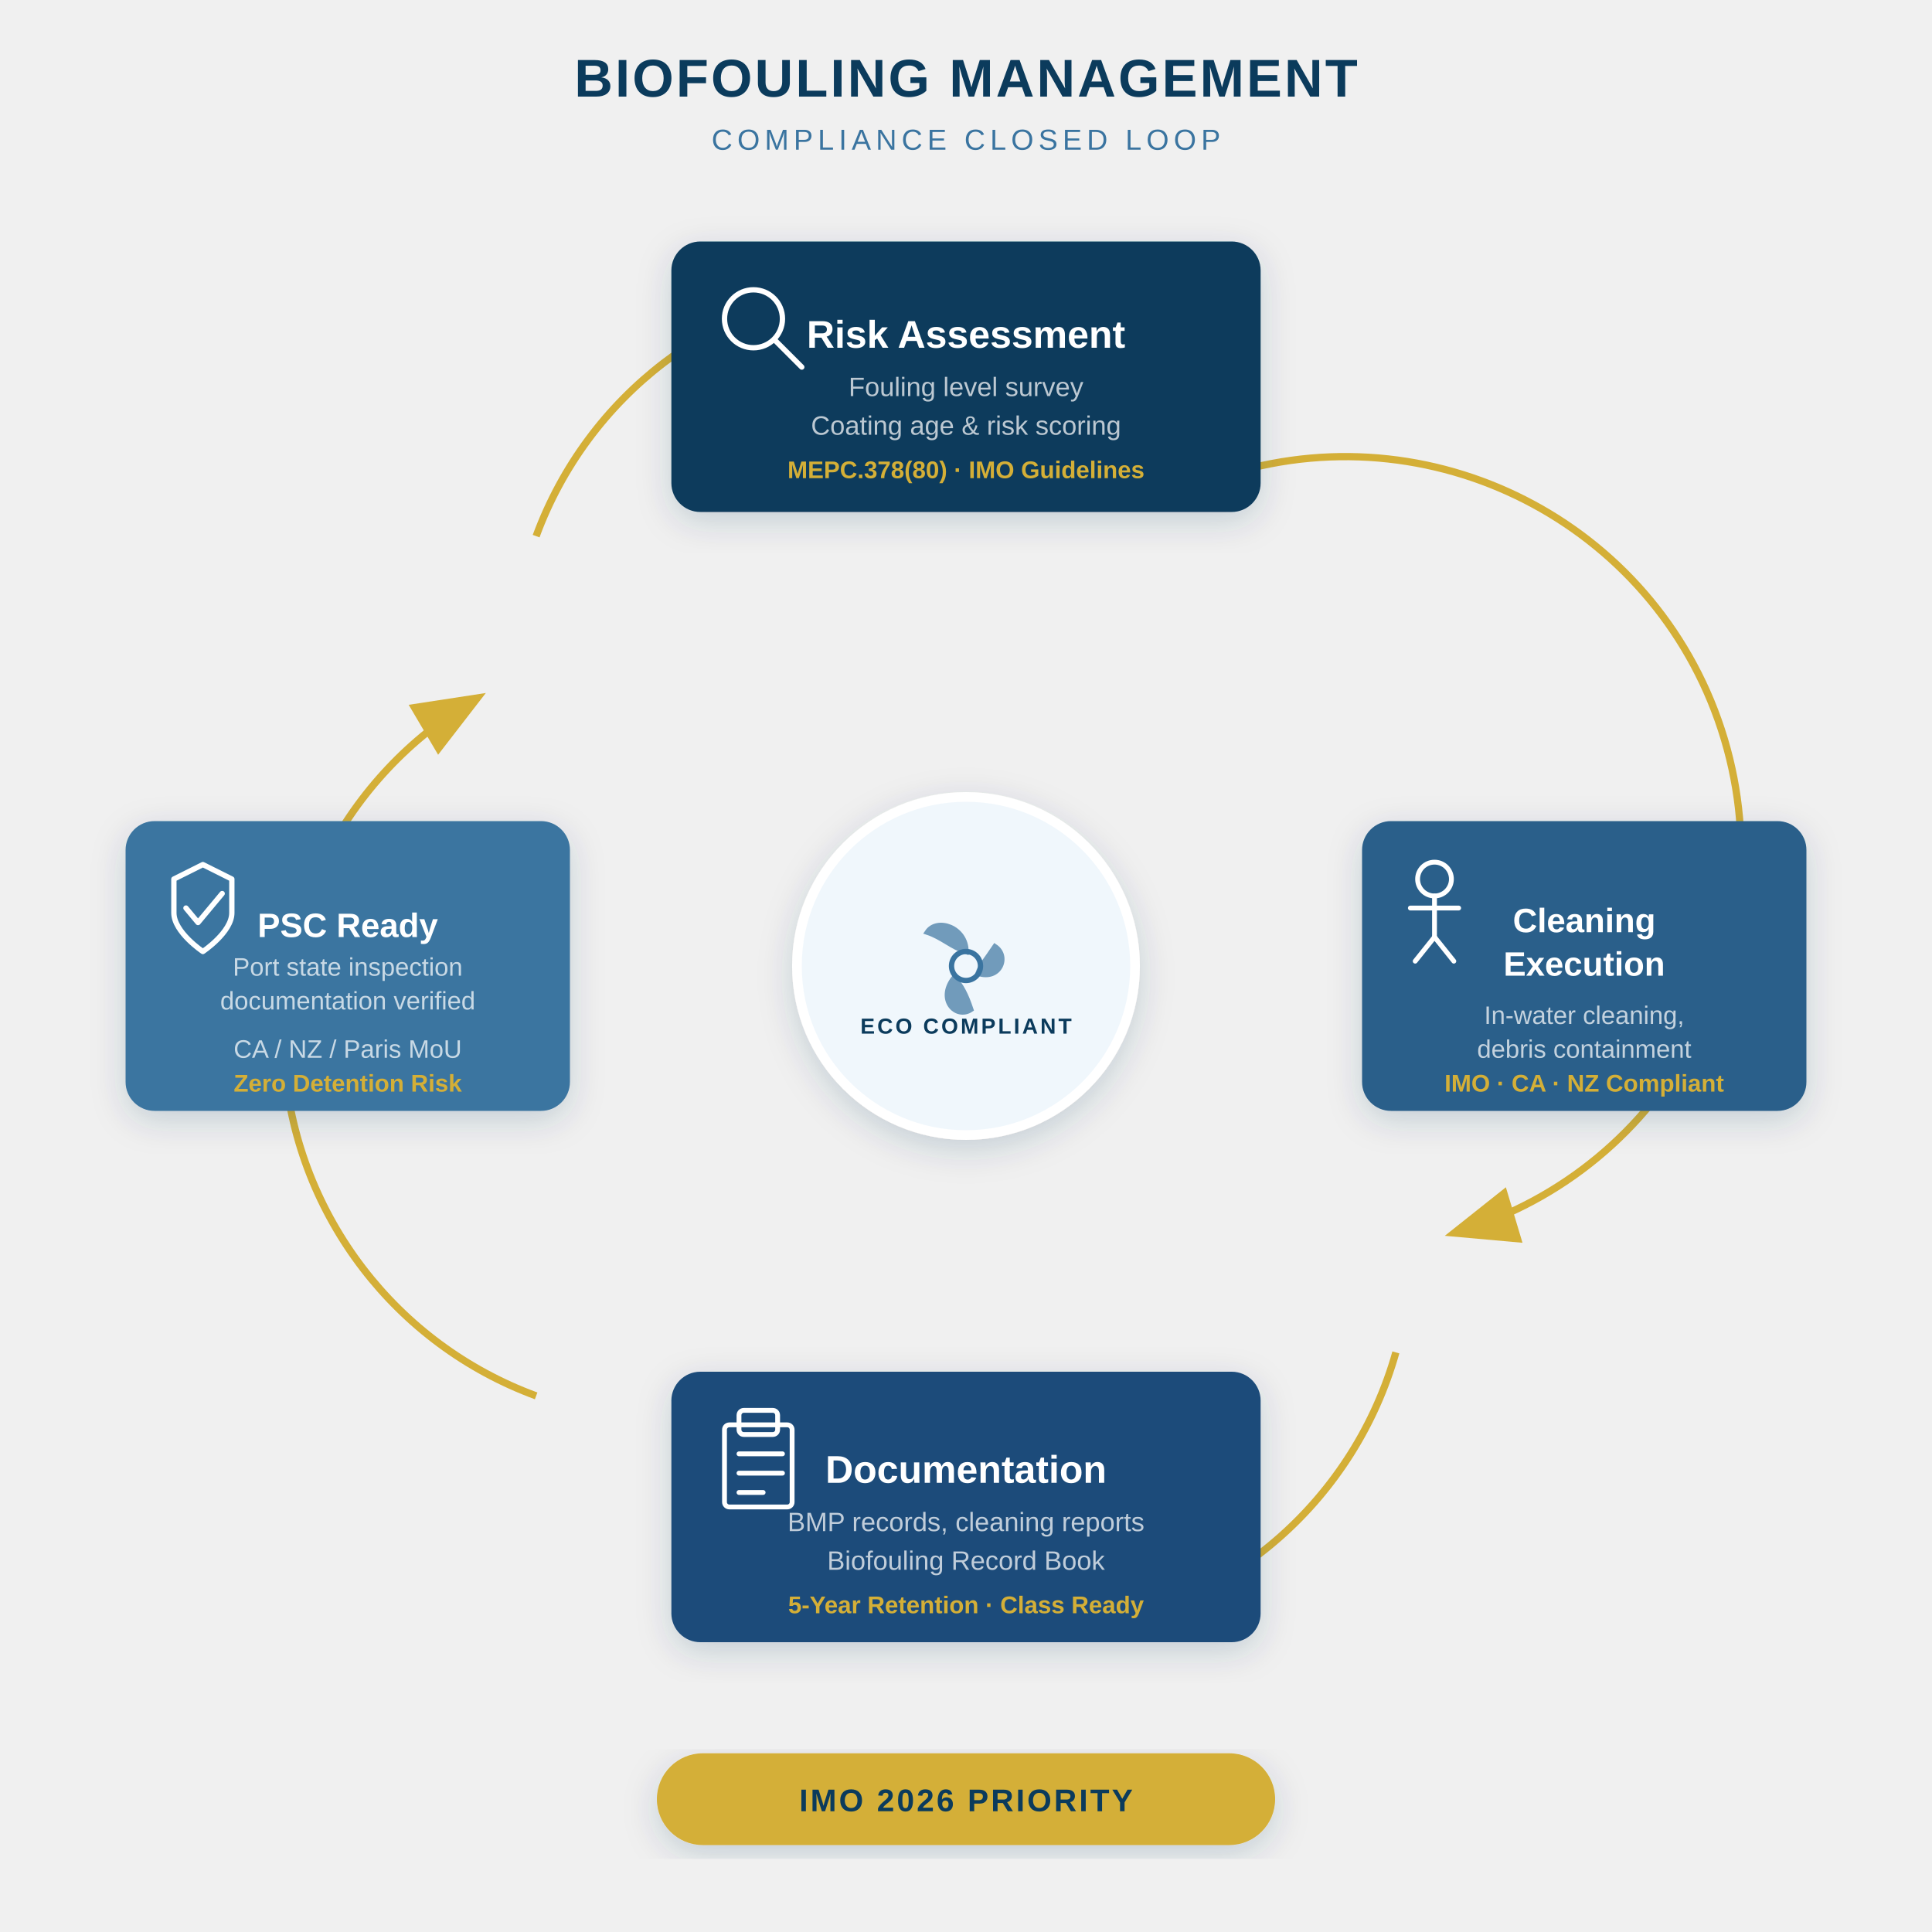
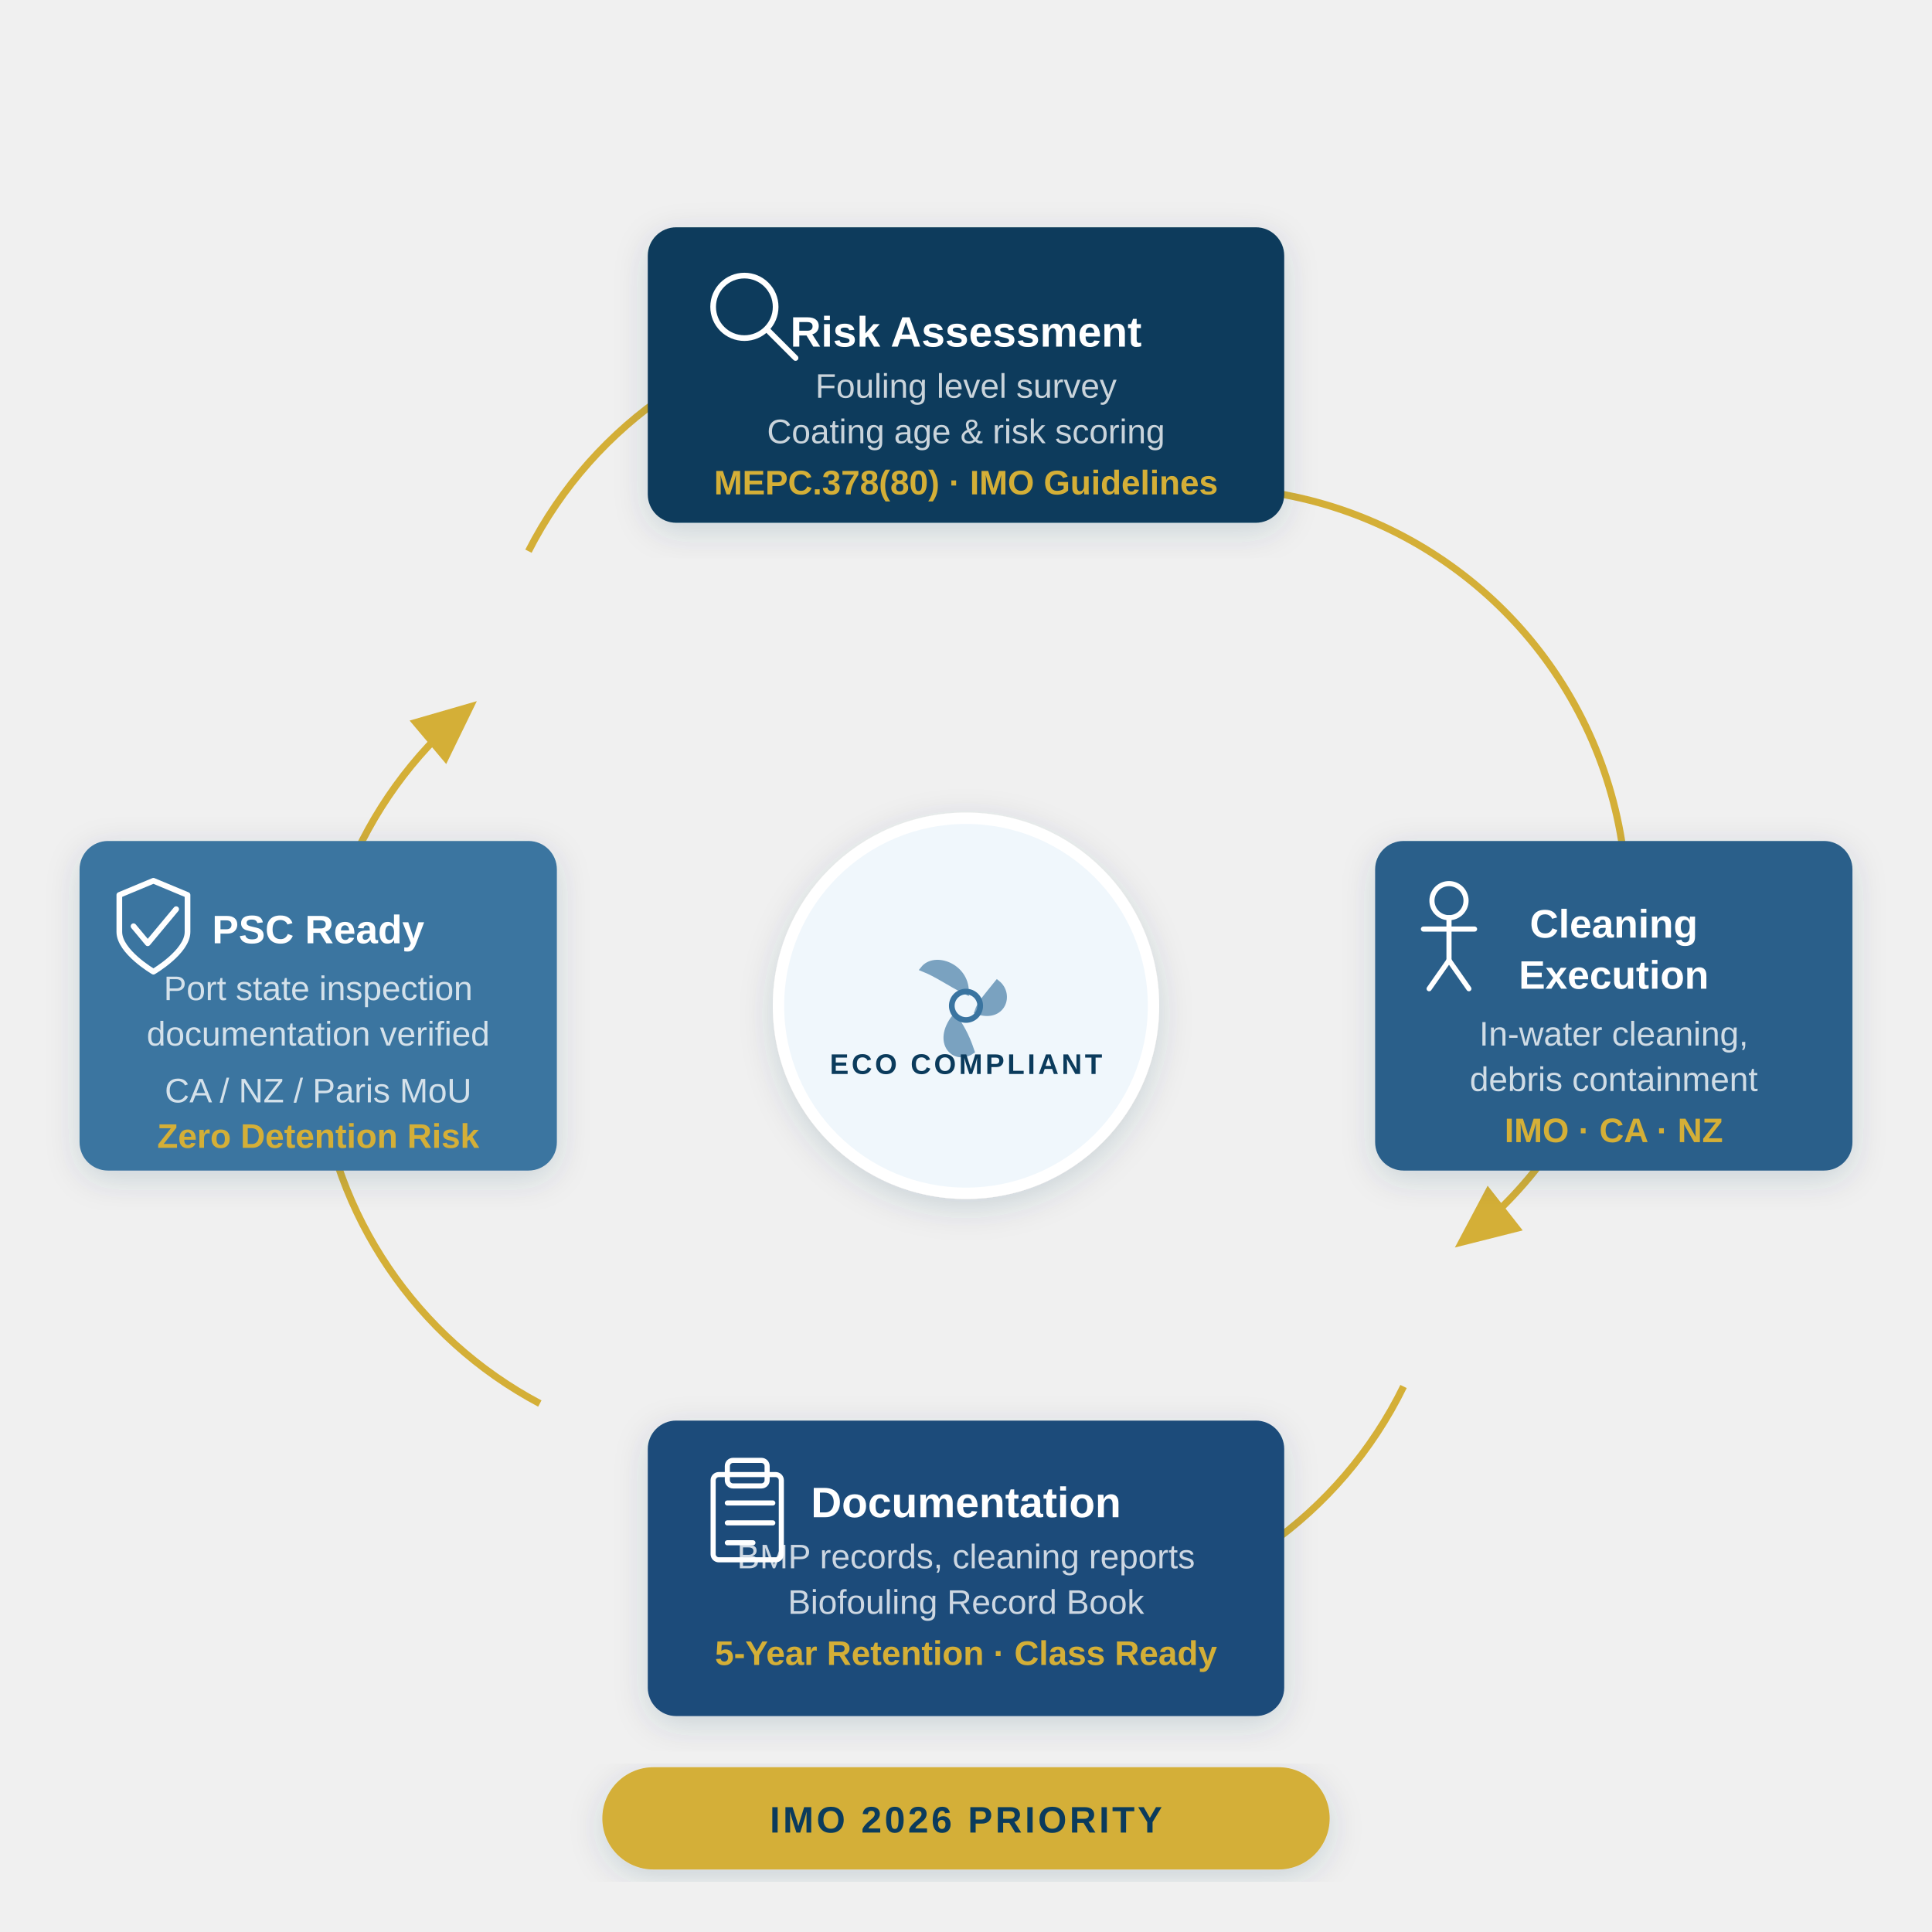
- <svg xmlns="http://www.w3.org/2000/svg" viewBox="0 0 800 800" width="800" height="800">
+ <svg xmlns="http://www.w3.org/2000/svg" viewBox="0 0 680 680" width="680" height="680">
  <defs>
-     <filter id="sh4" x="-15%" y="-15%" width="130%" height="130%">
-       <feDropShadow dx="0" dy="4" stdDeviation="7" flood-color="rgba(11,59,92,0.18)" />
+     <filter id="s" x="-12%" y="-12%" width="124%" height="124%">
+       <feDropShadow dx="0" dy="3" stdDeviation="6" flood-color="rgba(11,59,92,0.16)" />
    </filter>
-     <marker id="arr4" markerWidth="10" markerHeight="10" refX="8" refY="4" orient="auto">
-       <path d="M0,0 L0,8 L10,4 Z" fill="#D4AF37" />
+     <marker id="a" markerWidth="9" markerHeight="9" refX="7" refY="4" orient="auto">
+       <path d="M0,0 L0,8 L9,4 Z" fill="#D4AF37" />
    </marker>
  </defs>
-   <text x="400" y="40" text-anchor="middle" font-family="Arial,Helvetica,sans-serif" font-size="22" font-weight="700" fill="#0B3B5C" letter-spacing="1">
-     BIOFOULING MANAGEMENT
-   </text>
-   <text x="400" y="62" text-anchor="middle" font-family="Arial,Helvetica,sans-serif" font-size="12" fill="#3A74A0" letter-spacing="2">COMPLIANCE CLOSED LOOP</text>
-   <path d="M 510,196 A 160,160 0 0,1 604,510" fill="none" stroke="#D4AF37" stroke-width="3" marker-end="url(#arr4)" />
-   <path d="M 578,560 A 160,160 0 0,1 290,604" fill="none" stroke="#D4AF37" stroke-width="3" marker-end="url(#arr4)" />
-   <path d="M 222,578 A 160,160 0 0,1 196,290" fill="none" stroke="#D4AF37" stroke-width="3" marker-end="url(#arr4)" />
-   <path d="M 222,222 A 160,160 0 0,1 510,196" fill="none" stroke="#D4AF37" stroke-width="3" marker-end="url(#arr4)" />
-   <rect x="278" y="100" width="244" height="112" rx="12" fill="#0B3B5C" filter="url(#sh4)" />
-   <g transform="translate(296,116)" stroke="white" stroke-width="2.2" fill="none" stroke-linecap="round">
-     <circle cx="16" cy="16" r="12" />
-     <line x1="25" y1="25" x2="36" y2="36" />
+   <path d="M 436,172 A 148,148 0 0,1 516,436" fill="none" stroke="#D4AF37" stroke-width="2.5" marker-end="url(#a)" />
+   <path d="M 494,488 A 148,148 0 0,1 246,516" fill="none" stroke="#D4AF37" stroke-width="2.5" marker-end="url(#a)" />
+   <path d="M 190,494 A 148,148 0 0,1 164,250" fill="none" stroke="#D4AF37" stroke-width="2.5" marker-end="url(#a)" />
+   <path d="M 186,194 A 148,148 0 0,1 436,172" fill="none" stroke="#D4AF37" stroke-width="2.5" marker-end="url(#a)" />
+   <rect x="228" y="80" width="224" height="104" rx="10" fill="#0B3B5C" filter="url(#s)" />
+   <g transform="translate(248,94)" stroke="white" stroke-width="2" fill="none" stroke-linecap="round">
+     <circle cx="14" cy="14" r="11" />
+     <line x1="22" y1="22" x2="32" y2="32" />
  </g>
-   <text x="400" y="144" text-anchor="middle" font-family="Arial,Helvetica,sans-serif" font-size="16" font-weight="700" fill="white">Risk Assessment</text>
-   <text x="400" y="164" text-anchor="middle" font-family="Arial,Helvetica,sans-serif" font-size="11" fill="rgba(255,255,255,0.72)">Fouling level survey</text>
-   <text x="400" y="180" text-anchor="middle" font-family="Arial,Helvetica,sans-serif" font-size="11" fill="rgba(255,255,255,0.72)">Coating age &amp; risk scoring</text>
-   <text x="400" y="198" text-anchor="middle" font-family="Arial,Helvetica,sans-serif" font-size="10" font-weight="600" fill="#D4AF37">MEPC.378(80) · IMO Guidelines</text>
-   <rect x="564" y="340" width="184" height="120" rx="12" fill="#2A5F8A" filter="url(#sh4)" />
-   <g transform="translate(578,354)" stroke="white" stroke-width="2" fill="none" stroke-linecap="round">
-     <circle cx="16" cy="10" r="7" />
-     <line x1="16" y1="17" x2="16" y2="34" />
-     <line x1="6" y1="22" x2="26" y2="22" />
-     <line x1="16" y1="34" x2="8" y2="44" />
-     <line x1="16" y1="34" x2="24" y2="44" />
+   <text x="340" y="122" text-anchor="middle" font-family="Arial,Helvetica,sans-serif" font-size="15" font-weight="700" fill="white">Risk Assessment</text>
+   <text x="340" y="140" text-anchor="middle" font-family="Arial,Helvetica,sans-serif" font-size="12" fill="rgba(255,255,255,0.78)">Fouling level survey</text>
+   <text x="340" y="156" text-anchor="middle" font-family="Arial,Helvetica,sans-serif" font-size="12" fill="rgba(255,255,255,0.78)">Coating age &amp; risk scoring</text>
+   <text x="340" y="174" text-anchor="middle" font-family="Arial,Helvetica,sans-serif" font-size="12" font-weight="600" fill="#D4AF37">MEPC.378(80) · IMO Guidelines</text>
+   <rect x="484" y="296" width="168" height="116" rx="10" fill="#2A5F8A" filter="url(#s)" />
+   <g transform="translate(496,308)" stroke="white" stroke-width="1.8" fill="none" stroke-linecap="round">
+     <circle cx="14" cy="9" r="6" />
+     <line x1="14" y1="15" x2="14" y2="30" />
+     <line x1="5" y1="19" x2="23" y2="19" />
+     <line x1="14" y1="30" x2="7" y2="40" />
+     <line x1="14" y1="30" x2="21" y2="40" />
  </g>
-   <text x="656" y="386" text-anchor="middle" font-family="Arial,Helvetica,sans-serif" font-size="14" font-weight="700" fill="white">Cleaning</text>
-   <text x="656" y="404" text-anchor="middle" font-family="Arial,Helvetica,sans-serif" font-size="14" font-weight="700" fill="white">Execution</text>
-   <text x="656" y="424" text-anchor="middle" font-family="Arial,Helvetica,sans-serif" font-size="10.5" fill="rgba(255,255,255,0.72)">In-water cleaning,</text>
-   <text x="656" y="438" text-anchor="middle" font-family="Arial,Helvetica,sans-serif" font-size="10.5" fill="rgba(255,255,255,0.72)">debris containment</text>
-   <text x="656" y="452" text-anchor="middle" font-family="Arial,Helvetica,sans-serif" font-size="10" font-weight="600" fill="#D4AF37">IMO · CA · NZ Compliant</text>
-   <rect x="278" y="568" width="244" height="112" rx="12" fill="#1A4B7A" filter="url(#sh4)" />
-   <g transform="translate(296,584)" stroke="white" stroke-width="2" fill="none" stroke-linecap="round">
-     <rect x="4" y="6" width="28" height="34" rx="2" />
-     <rect x="10" y="0" width="16" height="10" rx="2" />
-     <line x1="10" y1="18" x2="28" y2="18" />
-     <line x1="10" y1="26" x2="28" y2="26" />
-     <line x1="10" y1="34" x2="20" y2="34" />
+   <text x="568" y="330" text-anchor="middle" font-family="Arial,Helvetica,sans-serif" font-size="14" font-weight="700" fill="white">Cleaning</text>
+   <text x="568" y="348" text-anchor="middle" font-family="Arial,Helvetica,sans-serif" font-size="14" font-weight="700" fill="white">Execution</text>
+   <text x="568" y="368" text-anchor="middle" font-family="Arial,Helvetica,sans-serif" font-size="12" fill="rgba(255,255,255,0.78)">In-water cleaning,</text>
+   <text x="568" y="384" text-anchor="middle" font-family="Arial,Helvetica,sans-serif" font-size="12" fill="rgba(255,255,255,0.78)">debris containment</text>
+   <text x="568" y="402" text-anchor="middle" font-family="Arial,Helvetica,sans-serif" font-size="12" font-weight="600" fill="#D4AF37">IMO · CA · NZ</text>
+   <rect x="228" y="500" width="224" height="104" rx="10" fill="#1A4B7A" filter="url(#s)" />
+   <g transform="translate(248,514)" stroke="white" stroke-width="1.8" fill="none" stroke-linecap="round">
+     <rect x="3" y="5" width="24" height="30" rx="2" />
+     <rect x="8" y="0" width="14" height="9" rx="2" />
+     <line x1="8" y1="15" x2="24" y2="15" />
+     <line x1="8" y1="22" x2="24" y2="22" />
+     <line x1="8" y1="29" x2="17" y2="29" />
  </g>
-   <text x="400" y="614" text-anchor="middle" font-family="Arial,Helvetica,sans-serif" font-size="16" font-weight="700" fill="white">Documentation</text>
-   <text x="400" y="634" text-anchor="middle" font-family="Arial,Helvetica,sans-serif" font-size="11" fill="rgba(255,255,255,0.72)">BMP records, cleaning reports</text>
-   <text x="400" y="650" text-anchor="middle" font-family="Arial,Helvetica,sans-serif" font-size="11" fill="rgba(255,255,255,0.72)">Biofouling Record Book</text>
-   <text x="400" y="668" text-anchor="middle" font-family="Arial,Helvetica,sans-serif" font-size="10" font-weight="600" fill="#D4AF37">5-Year Retention · Class Ready</text>
-   <rect x="52" y="340" width="184" height="120" rx="12" fill="#3A74A0" filter="url(#sh4)" />
-   <g transform="translate(68,356)" stroke="white" stroke-width="2.2" fill="none" stroke-linecap="round" stroke-linejoin="round">
-     <path d="M16,2 L28,8 L28,22 C28,30 16,38 16,38 C16,38 4,30 4,22 L4,8 Z" />
-     <polyline points="9,20 14,26 24,14" />
+   <text x="340" y="534" text-anchor="middle" font-family="Arial,Helvetica,sans-serif" font-size="15" font-weight="700" fill="white">Documentation</text>
+   <text x="340" y="552" text-anchor="middle" font-family="Arial,Helvetica,sans-serif" font-size="12" fill="rgba(255,255,255,0.78)">BMP records, cleaning reports</text>
+   <text x="340" y="568" text-anchor="middle" font-family="Arial,Helvetica,sans-serif" font-size="12" fill="rgba(255,255,255,0.78)">Biofouling Record Book</text>
+   <text x="340" y="586" text-anchor="middle" font-family="Arial,Helvetica,sans-serif" font-size="12" font-weight="600" fill="#D4AF37">5-Year Retention · Class Ready</text>
+   <rect x="28" y="296" width="168" height="116" rx="10" fill="#3A74A0" filter="url(#s)" />
+   <g transform="translate(40,308)" stroke="white" stroke-width="2" fill="none" stroke-linecap="round" stroke-linejoin="round">
+     <path d="M14,2 L26,7 L26,20 C26,27 14,34 14,34 C14,34 2,27 2,20 L2,7 Z" />
+     <polyline points="7,18 12,24 22,12" />
  </g>
-   <text x="144" y="388" text-anchor="middle" font-family="Arial,Helvetica,sans-serif" font-size="14" font-weight="700" fill="white">PSC Ready</text>
-   <text x="144" y="404" text-anchor="middle" font-family="Arial,Helvetica,sans-serif" font-size="10.5" fill="rgba(255,255,255,0.72)">Port state inspection</text>
-   <text x="144" y="418" text-anchor="middle" font-family="Arial,Helvetica,sans-serif" font-size="10.5" fill="rgba(255,255,255,0.72)">documentation verified</text>
-   <text x="144" y="438" text-anchor="middle" font-family="Arial,Helvetica,sans-serif" font-size="10.5" fill="rgba(255,255,255,0.72)">CA / NZ / Paris MoU</text>
-   <text x="144" y="452" text-anchor="middle" font-family="Arial,Helvetica,sans-serif" font-size="10" font-weight="600" fill="#D4AF37">Zero Detention Risk</text>
-   <circle cx="400" cy="400" r="72" fill="white" filter="url(#sh4)" />
-   <circle cx="400" cy="400" r="68" fill="#F0F7FC" />
-   <g transform="translate(376,376)" fill="none" stroke="#3A74A0" stroke-width="2.2" stroke-linecap="round">
-     <circle cx="24" cy="24" r="6" />
-     <path d="M24,18 C24,8 12,4 8,10 C14,12 18,16 24,18Z" fill="#3A74A0" opacity="0.7" />
-     <path d="M29,27 C38,30 42,20 36,16 C32,22 30,24 29,27Z" fill="#3A74A0" opacity="0.7" />
-     <path d="M19,29 C12,38 20,46 26,42 C24,36 22,32 19,29Z" fill="#3A74A0" opacity="0.7" />
+   <text x="112" y="332" text-anchor="middle" font-family="Arial,Helvetica,sans-serif" font-size="14" font-weight="700" fill="white">PSC Ready</text>
+   <text x="112" y="352" text-anchor="middle" font-family="Arial,Helvetica,sans-serif" font-size="12" fill="rgba(255,255,255,0.78)">Port state inspection</text>
+   <text x="112" y="368" text-anchor="middle" font-family="Arial,Helvetica,sans-serif" font-size="12" fill="rgba(255,255,255,0.78)">documentation verified</text>
+   <text x="112" y="388" text-anchor="middle" font-family="Arial,Helvetica,sans-serif" font-size="12" fill="rgba(255,255,255,0.78)">CA / NZ / Paris MoU</text>
+   <text x="112" y="404" text-anchor="middle" font-family="Arial,Helvetica,sans-serif" font-size="12" font-weight="600" fill="#D4AF37">Zero Detention Risk</text>
+   <circle cx="340" cy="354" r="68" fill="white" filter="url(#s)" />
+   <circle cx="340" cy="354" r="64" fill="#F0F7FC" />
+   <g transform="translate(316,330)" fill="none" stroke="#3A74A0" stroke-width="2" stroke-linecap="round">
+     <circle cx="24" cy="24" r="5" />
+     <path d="M24,19 C24,10 13,6 9,11 C14,13 18,16 24,19Z" fill="#3A74A0" opacity="0.65" />
+     <path d="M28,26 C37,29 40,20 35,16 C31,21 29,23 28,26Z" fill="#3A74A0" opacity="0.65" />
+     <path d="M20,28 C13,37 20,44 26,40 C24,34 22,31 20,28Z" fill="#3A74A0" opacity="0.65" />
  </g>
-   <text x="400" y="428" text-anchor="middle" font-family="Arial,Helvetica,sans-serif" font-size="9" font-weight="600" fill="#0B3B5C" letter-spacing="1">ECO COMPLIANT</text>
-   <rect x="272" y="726" width="256" height="38" rx="19" fill="#D4AF37" filter="url(#sh4)" />
-   <text x="400" y="750" text-anchor="middle" font-family="Arial,Helvetica,sans-serif" font-size="13" font-weight="700" fill="#0B3B5C" letter-spacing="1">IMO 2026 PRIORITY</text>
+   <text x="340" y="378" text-anchor="middle" font-family="Arial,Helvetica,sans-serif" font-size="10" font-weight="600" fill="#0B3B5C" letter-spacing="1">ECO COMPLIANT</text>
+   <rect x="212" y="622" width="256" height="36" rx="18" fill="#D4AF37" filter="url(#s)" />
+   <text x="340" y="645" text-anchor="middle" font-family="Arial,Helvetica,sans-serif" font-size="13" font-weight="700" fill="#0B3B5C" letter-spacing="1">IMO 2026 PRIORITY</text>
</svg>
